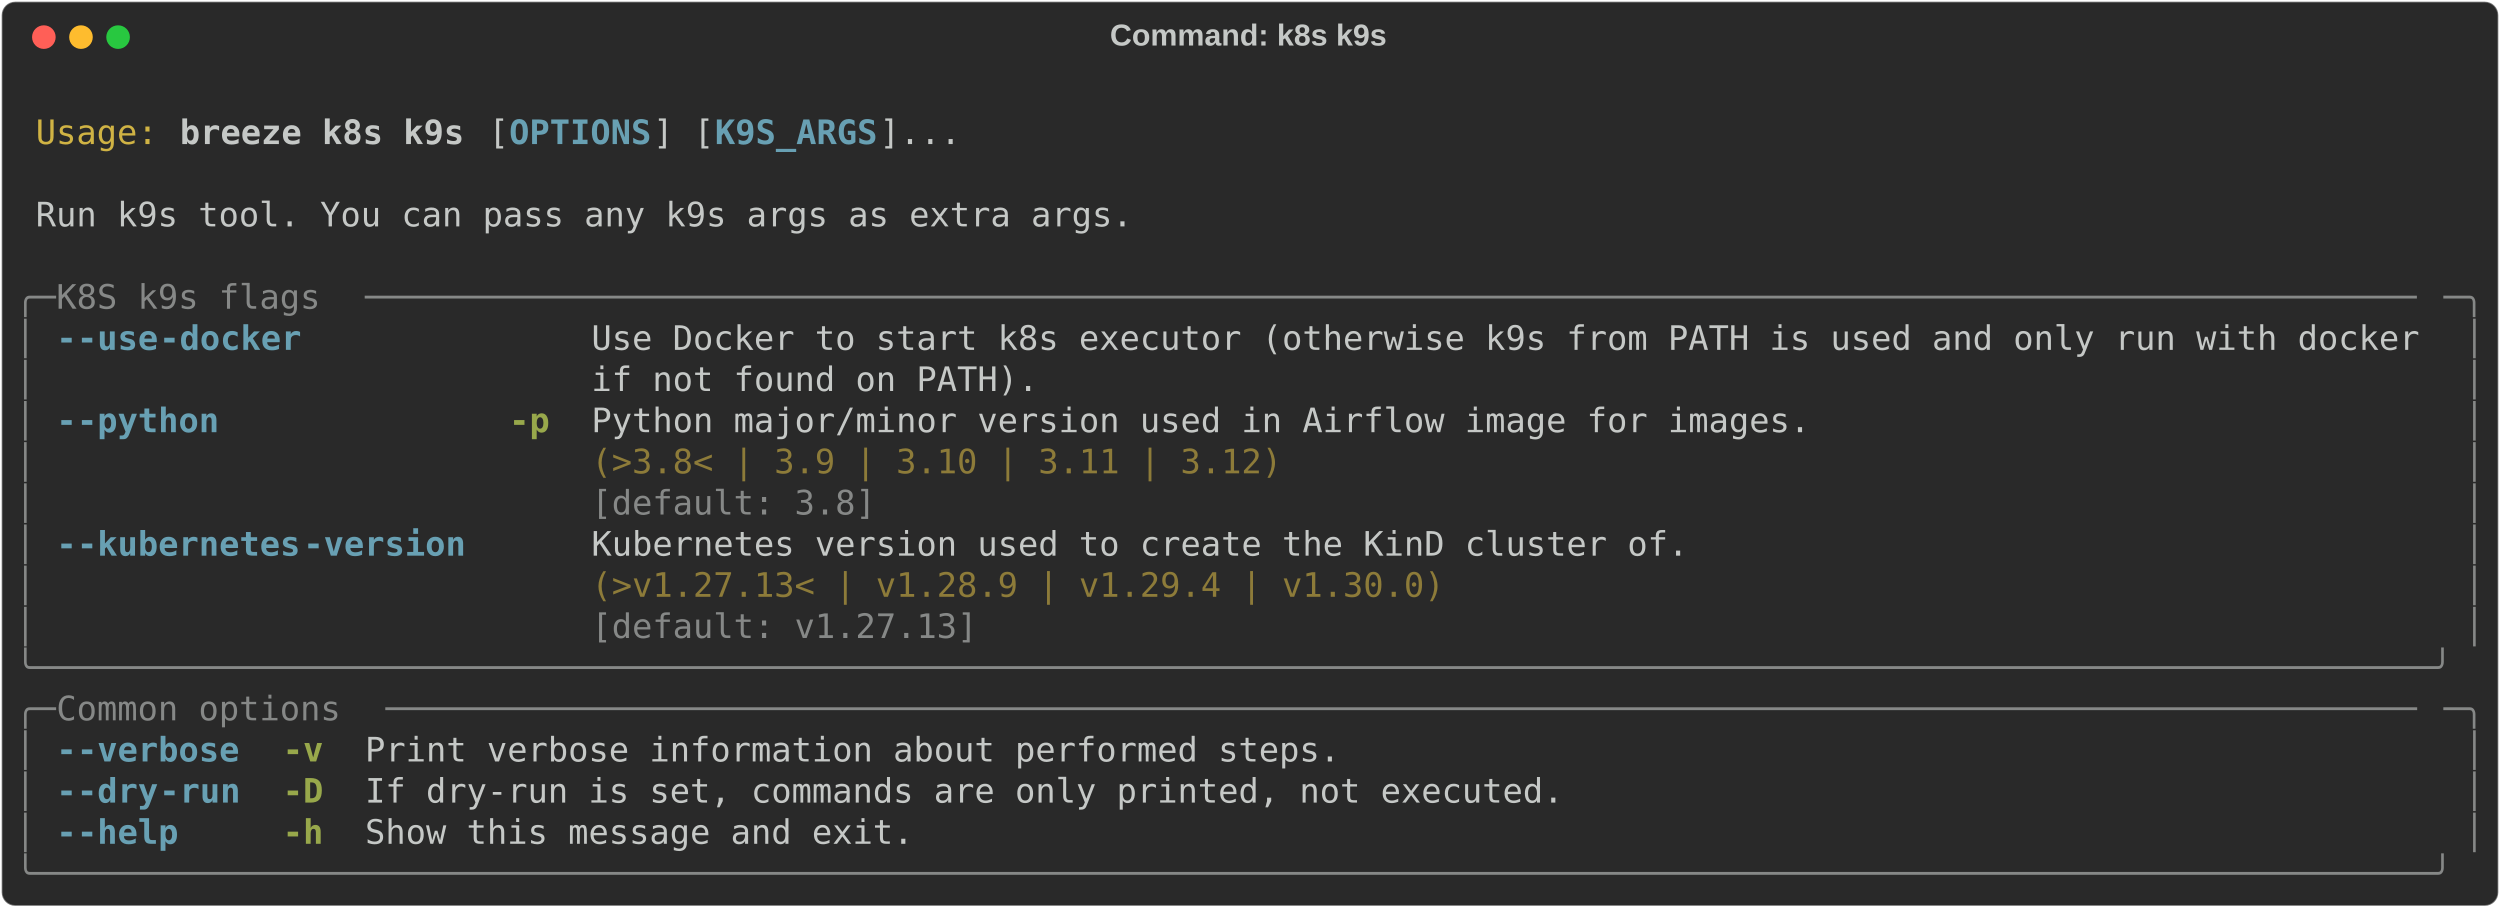
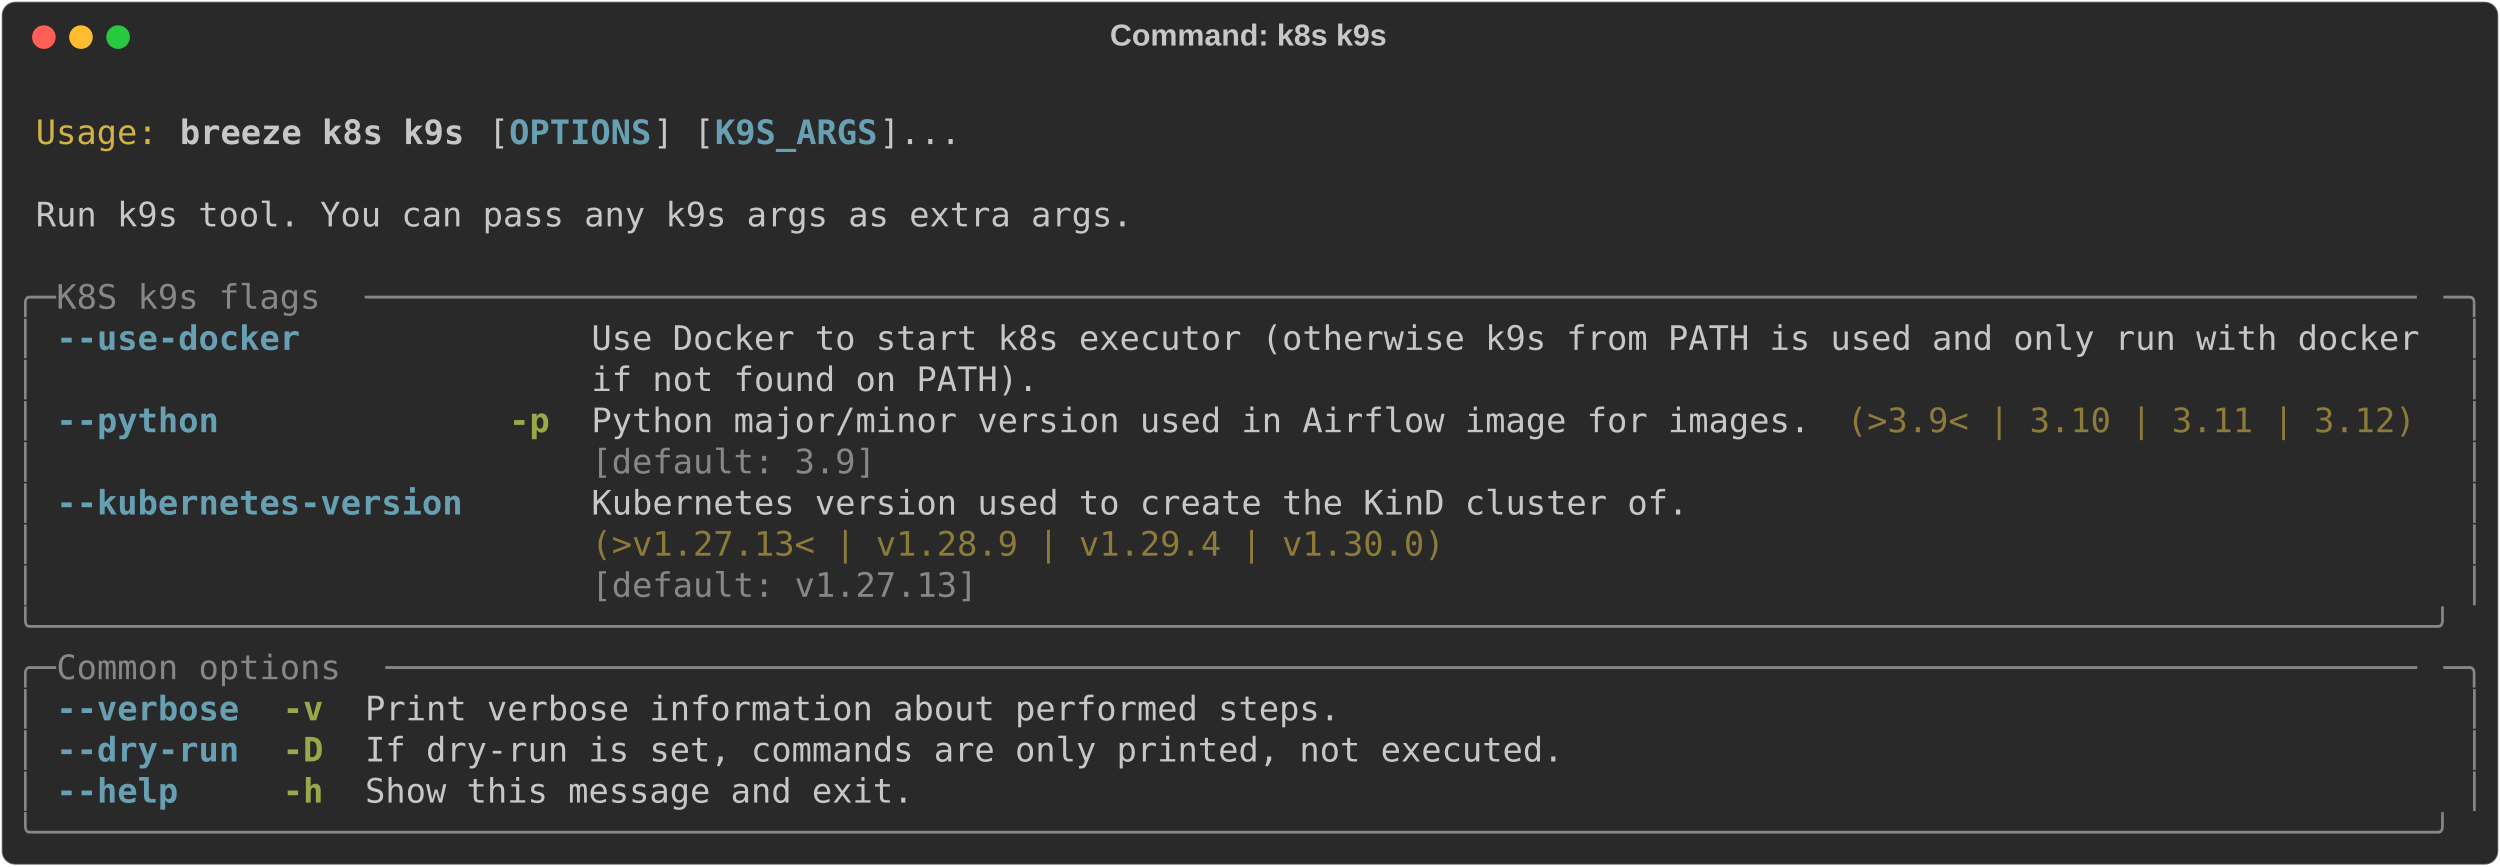
- <svg xmlns="http://www.w3.org/2000/svg" class="rich-terminal" viewBox="0 0 1482 538.0">
+ <svg xmlns="http://www.w3.org/2000/svg" class="rich-terminal" viewBox="0 0 1482 513.6">
  <style>

    @font-face {
        font-family: "Fira Code";
        src: local("FiraCode-Regular"),
                url("https://cdnjs.cloudflare.com/ajax/libs/firacode/6.2.0/woff2/FiraCode-Regular.woff2") format("woff2"),
                url("https://cdnjs.cloudflare.com/ajax/libs/firacode/6.2.0/woff/FiraCode-Regular.woff") format("woff");
        font-style: normal;
        font-weight: 400;
    }
    @font-face {
        font-family: "Fira Code";
        src: local("FiraCode-Bold"),
                url("https://cdnjs.cloudflare.com/ajax/libs/firacode/6.2.0/woff2/FiraCode-Bold.woff2") format("woff2"),
                url("https://cdnjs.cloudflare.com/ajax/libs/firacode/6.2.0/woff/FiraCode-Bold.woff") format("woff");
        font-style: bold;
        font-weight: 700;
    }

    .breeze-k8s-k9s-matrix {
        font-family: Fira Code, monospace;
        font-size: 20px;
        line-height: 24.4px;
        font-variant-east-asian: full-width;
    }

    .breeze-k8s-k9s-title {
        font-size: 18px;
        font-weight: bold;
        font-family: arial;
    }

    .breeze-k8s-k9s-r1 { fill: #c5c8c6 }
.breeze-k8s-k9s-r2 { fill: #d0b344 }
.breeze-k8s-k9s-r3 { fill: #c5c8c6;font-weight: bold }
.breeze-k8s-k9s-r4 { fill: #68a0b3;font-weight: bold }
.breeze-k8s-k9s-r5 { fill: #868887 }
.breeze-k8s-k9s-r6 { fill: #98a84b;font-weight: bold }
.breeze-k8s-k9s-r7 { fill: #8d7b39 }
    </style>
  <defs>
    <clipPath id="breeze-k8s-k9s-clip-terminal">
-       <rect x="0" y="0" width="1463.0" height="487.0" />
+       <rect x="0" y="0" width="1463.0" height="462.6" />
    </clipPath>
    <clipPath id="breeze-k8s-k9s-line-0">
      <rect x="0" y="1.5" width="1464" height="24.65" />
    </clipPath>
    <clipPath id="breeze-k8s-k9s-line-1">
      <rect x="0" y="25.9" width="1464" height="24.65" />
    </clipPath>
    <clipPath id="breeze-k8s-k9s-line-2">
      <rect x="0" y="50.3" width="1464" height="24.65" />
    </clipPath>
    <clipPath id="breeze-k8s-k9s-line-3">
      <rect x="0" y="74.7" width="1464" height="24.65" />
    </clipPath>
    <clipPath id="breeze-k8s-k9s-line-4">
      <rect x="0" y="99.1" width="1464" height="24.65" />
    </clipPath>
    <clipPath id="breeze-k8s-k9s-line-5">
      <rect x="0" y="123.5" width="1464" height="24.65" />
    </clipPath>
    <clipPath id="breeze-k8s-k9s-line-6">
      <rect x="0" y="147.9" width="1464" height="24.65" />
    </clipPath>
    <clipPath id="breeze-k8s-k9s-line-7">
      <rect x="0" y="172.3" width="1464" height="24.65" />
    </clipPath>
    <clipPath id="breeze-k8s-k9s-line-8">
      <rect x="0" y="196.7" width="1464" height="24.65" />
    </clipPath>
    <clipPath id="breeze-k8s-k9s-line-9">
      <rect x="0" y="221.1" width="1464" height="24.65" />
    </clipPath>
    <clipPath id="breeze-k8s-k9s-line-10">
      <rect x="0" y="245.5" width="1464" height="24.65" />
    </clipPath>
    <clipPath id="breeze-k8s-k9s-line-11">
      <rect x="0" y="269.9" width="1464" height="24.65" />
    </clipPath>
    <clipPath id="breeze-k8s-k9s-line-12">
      <rect x="0" y="294.3" width="1464" height="24.65" />
    </clipPath>
    <clipPath id="breeze-k8s-k9s-line-13">
      <rect x="0" y="318.7" width="1464" height="24.65" />
    </clipPath>
    <clipPath id="breeze-k8s-k9s-line-14">
      <rect x="0" y="343.1" width="1464" height="24.65" />
    </clipPath>
    <clipPath id="breeze-k8s-k9s-line-15">
      <rect x="0" y="367.5" width="1464" height="24.65" />
    </clipPath>
    <clipPath id="breeze-k8s-k9s-line-16">
      <rect x="0" y="391.9" width="1464" height="24.65" />
    </clipPath>
    <clipPath id="breeze-k8s-k9s-line-17">
      <rect x="0" y="416.3" width="1464" height="24.65" />
    </clipPath>
-     <clipPath id="breeze-k8s-k9s-line-18">
-       <rect x="0" y="440.7" width="1464" height="24.65" />
-     </clipPath>
  </defs>
-   <rect fill="#292929" stroke="rgba(255,255,255,0.35)" stroke-width="1" x="1" y="1" width="1480" height="536" rx="8" />
+   <rect fill="#292929" stroke="rgba(255,255,255,0.35)" stroke-width="1" x="1" y="1" width="1480" height="511.6" rx="8" />
  <text class="breeze-k8s-k9s-title" fill="#c5c8c6" text-anchor="middle" x="740" y="27">Command: k8s k9s</text>
  <g transform="translate(26,22)">
    <circle cx="0" cy="0" r="7" fill="#ff5f57" />
    <circle cx="22" cy="0" r="7" fill="#febc2e" />
    <circle cx="44" cy="0" r="7" fill="#28c840" />
  </g>
  <g transform="translate(9, 41)" clip-path="url(#breeze-k8s-k9s-clip-terminal)">
    <g class="breeze-k8s-k9s-matrix">
      <text class="breeze-k8s-k9s-r1" x="1464" y="20" textLength="12.2" clip-path="url(#breeze-k8s-k9s-line-0)">
</text>
      <text class="breeze-k8s-k9s-r2" x="12.2" y="44.4" textLength="73.2" clip-path="url(#breeze-k8s-k9s-line-1)">Usage:</text>
      <text class="breeze-k8s-k9s-r3" x="97.6" y="44.4" textLength="170.8" clip-path="url(#breeze-k8s-k9s-line-1)">breeze k8s k9s</text>
      <text class="breeze-k8s-k9s-r1" x="280.6" y="44.4" textLength="12.2" clip-path="url(#breeze-k8s-k9s-line-1)">[</text>
      <text class="breeze-k8s-k9s-r4" x="292.8" y="44.4" textLength="85.4" clip-path="url(#breeze-k8s-k9s-line-1)">OPTIONS</text>
      <text class="breeze-k8s-k9s-r1" x="378.2" y="44.4" textLength="36.6" clip-path="url(#breeze-k8s-k9s-line-1)">] [</text>
      <text class="breeze-k8s-k9s-r4" x="414.8" y="44.4" textLength="97.6" clip-path="url(#breeze-k8s-k9s-line-1)">K9S_ARGS</text>
      <text class="breeze-k8s-k9s-r1" x="512.4" y="44.4" textLength="48.8" clip-path="url(#breeze-k8s-k9s-line-1)">]...</text>
      <text class="breeze-k8s-k9s-r1" x="1464" y="44.4" textLength="12.2" clip-path="url(#breeze-k8s-k9s-line-1)">
</text>
      <text class="breeze-k8s-k9s-r1" x="1464" y="68.8" textLength="12.2" clip-path="url(#breeze-k8s-k9s-line-2)">
</text>
      <text class="breeze-k8s-k9s-r1" x="12.2" y="93.2" textLength="658.8" clip-path="url(#breeze-k8s-k9s-line-3)">Run k9s tool. You can pass any k9s args as extra args.</text>
      <text class="breeze-k8s-k9s-r1" x="1464" y="93.2" textLength="12.2" clip-path="url(#breeze-k8s-k9s-line-3)">
</text>
      <text class="breeze-k8s-k9s-r1" x="1464" y="117.6" textLength="12.2" clip-path="url(#breeze-k8s-k9s-line-4)">
</text>
      <text class="breeze-k8s-k9s-r5" x="0" y="142" textLength="24.4" clip-path="url(#breeze-k8s-k9s-line-5)">╭─</text>
      <text class="breeze-k8s-k9s-r5" x="24.4" y="142" textLength="183" clip-path="url(#breeze-k8s-k9s-line-5)"> K8S k9s flags </text>
      <text class="breeze-k8s-k9s-r5" x="207.4" y="142" textLength="1232.2" clip-path="url(#breeze-k8s-k9s-line-5)">─────────────────────────────────────────────────────────────────────────────────────────────────────</text>
      <text class="breeze-k8s-k9s-r5" x="1439.6" y="142" textLength="24.4" clip-path="url(#breeze-k8s-k9s-line-5)">─╮</text>
      <text class="breeze-k8s-k9s-r1" x="1464" y="142" textLength="12.2" clip-path="url(#breeze-k8s-k9s-line-5)">
</text>
      <text class="breeze-k8s-k9s-r5" x="0" y="166.4" textLength="12.2" clip-path="url(#breeze-k8s-k9s-line-6)">│</text>
-       <text class="breeze-k8s-k9s-r4" x="24.4" y="166.4" textLength="12.2" clip-path="url(#breeze-k8s-k9s-line-6)">-</text>
-       <text class="breeze-k8s-k9s-r4" x="36.6" y="166.4" textLength="48.8" clip-path="url(#breeze-k8s-k9s-line-6)">-use</text>
-       <text class="breeze-k8s-k9s-r4" x="85.4" y="166.4" textLength="85.4" clip-path="url(#breeze-k8s-k9s-line-6)">-docker</text>
+       <text class="breeze-k8s-k9s-r4" x="24.4" y="166.4" textLength="146.4" clip-path="url(#breeze-k8s-k9s-line-6)">--use-docker</text>
      <text class="breeze-k8s-k9s-r1" x="341.6" y="166.4" textLength="1098" clip-path="url(#breeze-k8s-k9s-line-6)">Use Docker to start k8s executor (otherwise k9s from PATH is used and only run with docker</text>
      <text class="breeze-k8s-k9s-r5" x="1451.8" y="166.4" textLength="12.2" clip-path="url(#breeze-k8s-k9s-line-6)">│</text>
      <text class="breeze-k8s-k9s-r1" x="1464" y="166.4" textLength="12.2" clip-path="url(#breeze-k8s-k9s-line-6)">
</text>
      <text class="breeze-k8s-k9s-r5" x="0" y="190.8" textLength="12.2" clip-path="url(#breeze-k8s-k9s-line-7)">│</text>
      <text class="breeze-k8s-k9s-r1" x="341.6" y="190.8" textLength="1098" clip-path="url(#breeze-k8s-k9s-line-7)">if not found on PATH).                                                                    </text>
      <text class="breeze-k8s-k9s-r5" x="1451.8" y="190.8" textLength="12.2" clip-path="url(#breeze-k8s-k9s-line-7)">│</text>
      <text class="breeze-k8s-k9s-r1" x="1464" y="190.8" textLength="12.2" clip-path="url(#breeze-k8s-k9s-line-7)">
</text>
      <text class="breeze-k8s-k9s-r5" x="0" y="215.2" textLength="12.2" clip-path="url(#breeze-k8s-k9s-line-8)">│</text>
-       <text class="breeze-k8s-k9s-r4" x="24.4" y="215.2" textLength="12.2" clip-path="url(#breeze-k8s-k9s-line-8)">-</text>
-       <text class="breeze-k8s-k9s-r4" x="36.6" y="215.2" textLength="85.4" clip-path="url(#breeze-k8s-k9s-line-8)">-python</text>
+       <text class="breeze-k8s-k9s-r4" x="24.4" y="215.2" textLength="97.6" clip-path="url(#breeze-k8s-k9s-line-8)">--python</text>
      <text class="breeze-k8s-k9s-r6" x="292.8" y="215.2" textLength="24.4" clip-path="url(#breeze-k8s-k9s-line-8)">-p</text>
      <text class="breeze-k8s-k9s-r1" x="341.6" y="215.2" textLength="732" clip-path="url(#breeze-k8s-k9s-line-8)">Python major/minor version used in Airflow image for images.</text>
+       <text class="breeze-k8s-k9s-r7" x="1085.8" y="215.2" textLength="341.6" clip-path="url(#breeze-k8s-k9s-line-8)">(&gt;3.9&lt; | 3.10 | 3.11 | 3.12)</text>
      <text class="breeze-k8s-k9s-r5" x="1451.8" y="215.2" textLength="12.2" clip-path="url(#breeze-k8s-k9s-line-8)">│</text>
      <text class="breeze-k8s-k9s-r1" x="1464" y="215.2" textLength="12.2" clip-path="url(#breeze-k8s-k9s-line-8)">
</text>
      <text class="breeze-k8s-k9s-r5" x="0" y="239.6" textLength="12.2" clip-path="url(#breeze-k8s-k9s-line-9)">│</text>
-       <text class="breeze-k8s-k9s-r7" x="341.6" y="239.6" textLength="732" clip-path="url(#breeze-k8s-k9s-line-9)">(&gt;3.8&lt; | 3.9 | 3.10 | 3.11 | 3.12)                          </text>
+       <text class="breeze-k8s-k9s-r5" x="341.6" y="239.6" textLength="732" clip-path="url(#breeze-k8s-k9s-line-9)">[default: 3.9]                                              </text>
      <text class="breeze-k8s-k9s-r5" x="1451.8" y="239.6" textLength="12.2" clip-path="url(#breeze-k8s-k9s-line-9)">│</text>
      <text class="breeze-k8s-k9s-r1" x="1464" y="239.6" textLength="12.2" clip-path="url(#breeze-k8s-k9s-line-9)">
</text>
      <text class="breeze-k8s-k9s-r5" x="0" y="264" textLength="12.2" clip-path="url(#breeze-k8s-k9s-line-10)">│</text>
-       <text class="breeze-k8s-k9s-r5" x="341.6" y="264" textLength="732" clip-path="url(#breeze-k8s-k9s-line-10)">[default: 3.8]                                              </text>
+       <text class="breeze-k8s-k9s-r4" x="24.4" y="264" textLength="244" clip-path="url(#breeze-k8s-k9s-line-10)">--kubernetes-version</text>
+       <text class="breeze-k8s-k9s-r1" x="341.6" y="264" textLength="658.8" clip-path="url(#breeze-k8s-k9s-line-10)">Kubernetes version used to create the KinD cluster of.</text>
      <text class="breeze-k8s-k9s-r5" x="1451.8" y="264" textLength="12.2" clip-path="url(#breeze-k8s-k9s-line-10)">│</text>
      <text class="breeze-k8s-k9s-r1" x="1464" y="264" textLength="12.2" clip-path="url(#breeze-k8s-k9s-line-10)">
</text>
      <text class="breeze-k8s-k9s-r5" x="0" y="288.4" textLength="12.2" clip-path="url(#breeze-k8s-k9s-line-11)">│</text>
-       <text class="breeze-k8s-k9s-r4" x="24.4" y="288.4" textLength="12.2" clip-path="url(#breeze-k8s-k9s-line-11)">-</text>
-       <text class="breeze-k8s-k9s-r4" x="36.6" y="288.4" textLength="134.2" clip-path="url(#breeze-k8s-k9s-line-11)">-kubernetes</text>
-       <text class="breeze-k8s-k9s-r4" x="170.8" y="288.4" textLength="97.6" clip-path="url(#breeze-k8s-k9s-line-11)">-version</text>
-       <text class="breeze-k8s-k9s-r1" x="341.6" y="288.4" textLength="658.8" clip-path="url(#breeze-k8s-k9s-line-11)">Kubernetes version used to create the KinD cluster of.</text>
+       <text class="breeze-k8s-k9s-r7" x="341.6" y="288.4" textLength="658.8" clip-path="url(#breeze-k8s-k9s-line-11)">(&gt;v1.27.13&lt; | v1.28.9 | v1.29.4 | v1.30.0)            </text>
      <text class="breeze-k8s-k9s-r5" x="1451.8" y="288.4" textLength="12.2" clip-path="url(#breeze-k8s-k9s-line-11)">│</text>
      <text class="breeze-k8s-k9s-r1" x="1464" y="288.4" textLength="12.2" clip-path="url(#breeze-k8s-k9s-line-11)">
</text>
      <text class="breeze-k8s-k9s-r5" x="0" y="312.8" textLength="12.2" clip-path="url(#breeze-k8s-k9s-line-12)">│</text>
-       <text class="breeze-k8s-k9s-r7" x="341.6" y="312.8" textLength="658.8" clip-path="url(#breeze-k8s-k9s-line-12)">(&gt;v1.27.13&lt; | v1.28.9 | v1.29.4 | v1.30.0)            </text>
+       <text class="breeze-k8s-k9s-r5" x="341.6" y="312.8" textLength="658.8" clip-path="url(#breeze-k8s-k9s-line-12)">[default: v1.27.13]                                   </text>
      <text class="breeze-k8s-k9s-r5" x="1451.8" y="312.8" textLength="12.2" clip-path="url(#breeze-k8s-k9s-line-12)">│</text>
      <text class="breeze-k8s-k9s-r1" x="1464" y="312.8" textLength="12.2" clip-path="url(#breeze-k8s-k9s-line-12)">
</text>
-       <text class="breeze-k8s-k9s-r5" x="0" y="337.2" textLength="12.2" clip-path="url(#breeze-k8s-k9s-line-13)">│</text>
-       <text class="breeze-k8s-k9s-r5" x="341.6" y="337.2" textLength="658.8" clip-path="url(#breeze-k8s-k9s-line-13)">[default: v1.27.13]                                   </text>
-       <text class="breeze-k8s-k9s-r5" x="1451.8" y="337.2" textLength="12.2" clip-path="url(#breeze-k8s-k9s-line-13)">│</text>
+       <text class="breeze-k8s-k9s-r5" x="0" y="337.2" textLength="1464" clip-path="url(#breeze-k8s-k9s-line-13)">╰──────────────────────────────────────────────────────────────────────────────────────────────────────────────────────╯</text>
      <text class="breeze-k8s-k9s-r1" x="1464" y="337.2" textLength="12.2" clip-path="url(#breeze-k8s-k9s-line-13)">
</text>
-       <text class="breeze-k8s-k9s-r5" x="0" y="361.6" textLength="1464" clip-path="url(#breeze-k8s-k9s-line-14)">╰──────────────────────────────────────────────────────────────────────────────────────────────────────────────────────╯</text>
+       <text class="breeze-k8s-k9s-r5" x="0" y="361.6" textLength="24.4" clip-path="url(#breeze-k8s-k9s-line-14)">╭─</text>
+       <text class="breeze-k8s-k9s-r5" x="24.4" y="361.6" textLength="195.2" clip-path="url(#breeze-k8s-k9s-line-14)"> Common options </text>
+       <text class="breeze-k8s-k9s-r5" x="219.6" y="361.6" textLength="1220" clip-path="url(#breeze-k8s-k9s-line-14)">────────────────────────────────────────────────────────────────────────────────────────────────────</text>
+       <text class="breeze-k8s-k9s-r5" x="1439.6" y="361.6" textLength="24.4" clip-path="url(#breeze-k8s-k9s-line-14)">─╮</text>
      <text class="breeze-k8s-k9s-r1" x="1464" y="361.6" textLength="12.2" clip-path="url(#breeze-k8s-k9s-line-14)">
</text>
-       <text class="breeze-k8s-k9s-r5" x="0" y="386" textLength="24.4" clip-path="url(#breeze-k8s-k9s-line-15)">╭─</text>
-       <text class="breeze-k8s-k9s-r5" x="24.4" y="386" textLength="195.2" clip-path="url(#breeze-k8s-k9s-line-15)"> Common options </text>
-       <text class="breeze-k8s-k9s-r5" x="219.6" y="386" textLength="1220" clip-path="url(#breeze-k8s-k9s-line-15)">────────────────────────────────────────────────────────────────────────────────────────────────────</text>
-       <text class="breeze-k8s-k9s-r5" x="1439.6" y="386" textLength="24.4" clip-path="url(#breeze-k8s-k9s-line-15)">─╮</text>
+       <text class="breeze-k8s-k9s-r5" x="0" y="386" textLength="12.2" clip-path="url(#breeze-k8s-k9s-line-15)">│</text>
+       <text class="breeze-k8s-k9s-r4" x="24.4" y="386" textLength="109.8" clip-path="url(#breeze-k8s-k9s-line-15)">--verbose</text>
+       <text class="breeze-k8s-k9s-r6" x="158.6" y="386" textLength="24.4" clip-path="url(#breeze-k8s-k9s-line-15)">-v</text>
+       <text class="breeze-k8s-k9s-r1" x="207.4" y="386" textLength="585.6" clip-path="url(#breeze-k8s-k9s-line-15)">Print verbose information about performed steps.</text>
+       <text class="breeze-k8s-k9s-r5" x="1451.8" y="386" textLength="12.2" clip-path="url(#breeze-k8s-k9s-line-15)">│</text>
      <text class="breeze-k8s-k9s-r1" x="1464" y="386" textLength="12.2" clip-path="url(#breeze-k8s-k9s-line-15)">
</text>
      <text class="breeze-k8s-k9s-r5" x="0" y="410.4" textLength="12.2" clip-path="url(#breeze-k8s-k9s-line-16)">│</text>
-       <text class="breeze-k8s-k9s-r4" x="24.4" y="410.4" textLength="12.2" clip-path="url(#breeze-k8s-k9s-line-16)">-</text>
-       <text class="breeze-k8s-k9s-r4" x="36.6" y="410.4" textLength="97.6" clip-path="url(#breeze-k8s-k9s-line-16)">-verbose</text>
-       <text class="breeze-k8s-k9s-r6" x="158.6" y="410.4" textLength="24.4" clip-path="url(#breeze-k8s-k9s-line-16)">-v</text>
-       <text class="breeze-k8s-k9s-r1" x="207.4" y="410.4" textLength="585.6" clip-path="url(#breeze-k8s-k9s-line-16)">Print verbose information about performed steps.</text>
+       <text class="breeze-k8s-k9s-r4" x="24.4" y="410.4" textLength="109.8" clip-path="url(#breeze-k8s-k9s-line-16)">--dry-run</text>
+       <text class="breeze-k8s-k9s-r6" x="158.6" y="410.4" textLength="24.4" clip-path="url(#breeze-k8s-k9s-line-16)">-D</text>
+       <text class="breeze-k8s-k9s-r1" x="207.4" y="410.4" textLength="719.8" clip-path="url(#breeze-k8s-k9s-line-16)">If dry-run is set, commands are only printed, not executed.</text>
      <text class="breeze-k8s-k9s-r5" x="1451.8" y="410.4" textLength="12.2" clip-path="url(#breeze-k8s-k9s-line-16)">│</text>
      <text class="breeze-k8s-k9s-r1" x="1464" y="410.4" textLength="12.2" clip-path="url(#breeze-k8s-k9s-line-16)">
</text>
      <text class="breeze-k8s-k9s-r5" x="0" y="434.8" textLength="12.2" clip-path="url(#breeze-k8s-k9s-line-17)">│</text>
-       <text class="breeze-k8s-k9s-r4" x="24.4" y="434.8" textLength="12.2" clip-path="url(#breeze-k8s-k9s-line-17)">-</text>
-       <text class="breeze-k8s-k9s-r4" x="36.6" y="434.8" textLength="48.8" clip-path="url(#breeze-k8s-k9s-line-17)">-dry</text>
-       <text class="breeze-k8s-k9s-r4" x="85.4" y="434.8" textLength="48.8" clip-path="url(#breeze-k8s-k9s-line-17)">-run</text>
-       <text class="breeze-k8s-k9s-r6" x="158.6" y="434.8" textLength="24.4" clip-path="url(#breeze-k8s-k9s-line-17)">-D</text>
-       <text class="breeze-k8s-k9s-r1" x="207.4" y="434.8" textLength="719.8" clip-path="url(#breeze-k8s-k9s-line-17)">If dry-run is set, commands are only printed, not executed.</text>
+       <text class="breeze-k8s-k9s-r4" x="24.4" y="434.8" textLength="73.2" clip-path="url(#breeze-k8s-k9s-line-17)">--help</text>
+       <text class="breeze-k8s-k9s-r6" x="158.6" y="434.8" textLength="24.4" clip-path="url(#breeze-k8s-k9s-line-17)">-h</text>
+       <text class="breeze-k8s-k9s-r1" x="207.4" y="434.8" textLength="329.4" clip-path="url(#breeze-k8s-k9s-line-17)">Show this message and exit.</text>
      <text class="breeze-k8s-k9s-r5" x="1451.8" y="434.8" textLength="12.2" clip-path="url(#breeze-k8s-k9s-line-17)">│</text>
      <text class="breeze-k8s-k9s-r1" x="1464" y="434.8" textLength="12.2" clip-path="url(#breeze-k8s-k9s-line-17)">
</text>
-       <text class="breeze-k8s-k9s-r5" x="0" y="459.2" textLength="12.2" clip-path="url(#breeze-k8s-k9s-line-18)">│</text>
-       <text class="breeze-k8s-k9s-r4" x="24.4" y="459.2" textLength="12.2" clip-path="url(#breeze-k8s-k9s-line-18)">-</text>
-       <text class="breeze-k8s-k9s-r4" x="36.6" y="459.2" textLength="61" clip-path="url(#breeze-k8s-k9s-line-18)">-help</text>
-       <text class="breeze-k8s-k9s-r6" x="158.6" y="459.2" textLength="24.4" clip-path="url(#breeze-k8s-k9s-line-18)">-h</text>
-       <text class="breeze-k8s-k9s-r1" x="207.4" y="459.2" textLength="329.4" clip-path="url(#breeze-k8s-k9s-line-18)">Show this message and exit.</text>
-       <text class="breeze-k8s-k9s-r5" x="1451.8" y="459.2" textLength="12.2" clip-path="url(#breeze-k8s-k9s-line-18)">│</text>
+       <text class="breeze-k8s-k9s-r5" x="0" y="459.2" textLength="1464" clip-path="url(#breeze-k8s-k9s-line-18)">╰──────────────────────────────────────────────────────────────────────────────────────────────────────────────────────╯</text>
      <text class="breeze-k8s-k9s-r1" x="1464" y="459.2" textLength="12.2" clip-path="url(#breeze-k8s-k9s-line-18)">
- </text>
-       <text class="breeze-k8s-k9s-r5" x="0" y="483.6" textLength="1464" clip-path="url(#breeze-k8s-k9s-line-19)">╰──────────────────────────────────────────────────────────────────────────────────────────────────────────────────────╯</text>
-       <text class="breeze-k8s-k9s-r1" x="1464" y="483.6" textLength="12.2" clip-path="url(#breeze-k8s-k9s-line-19)">
</text>
    </g>
  </g>
</svg>
